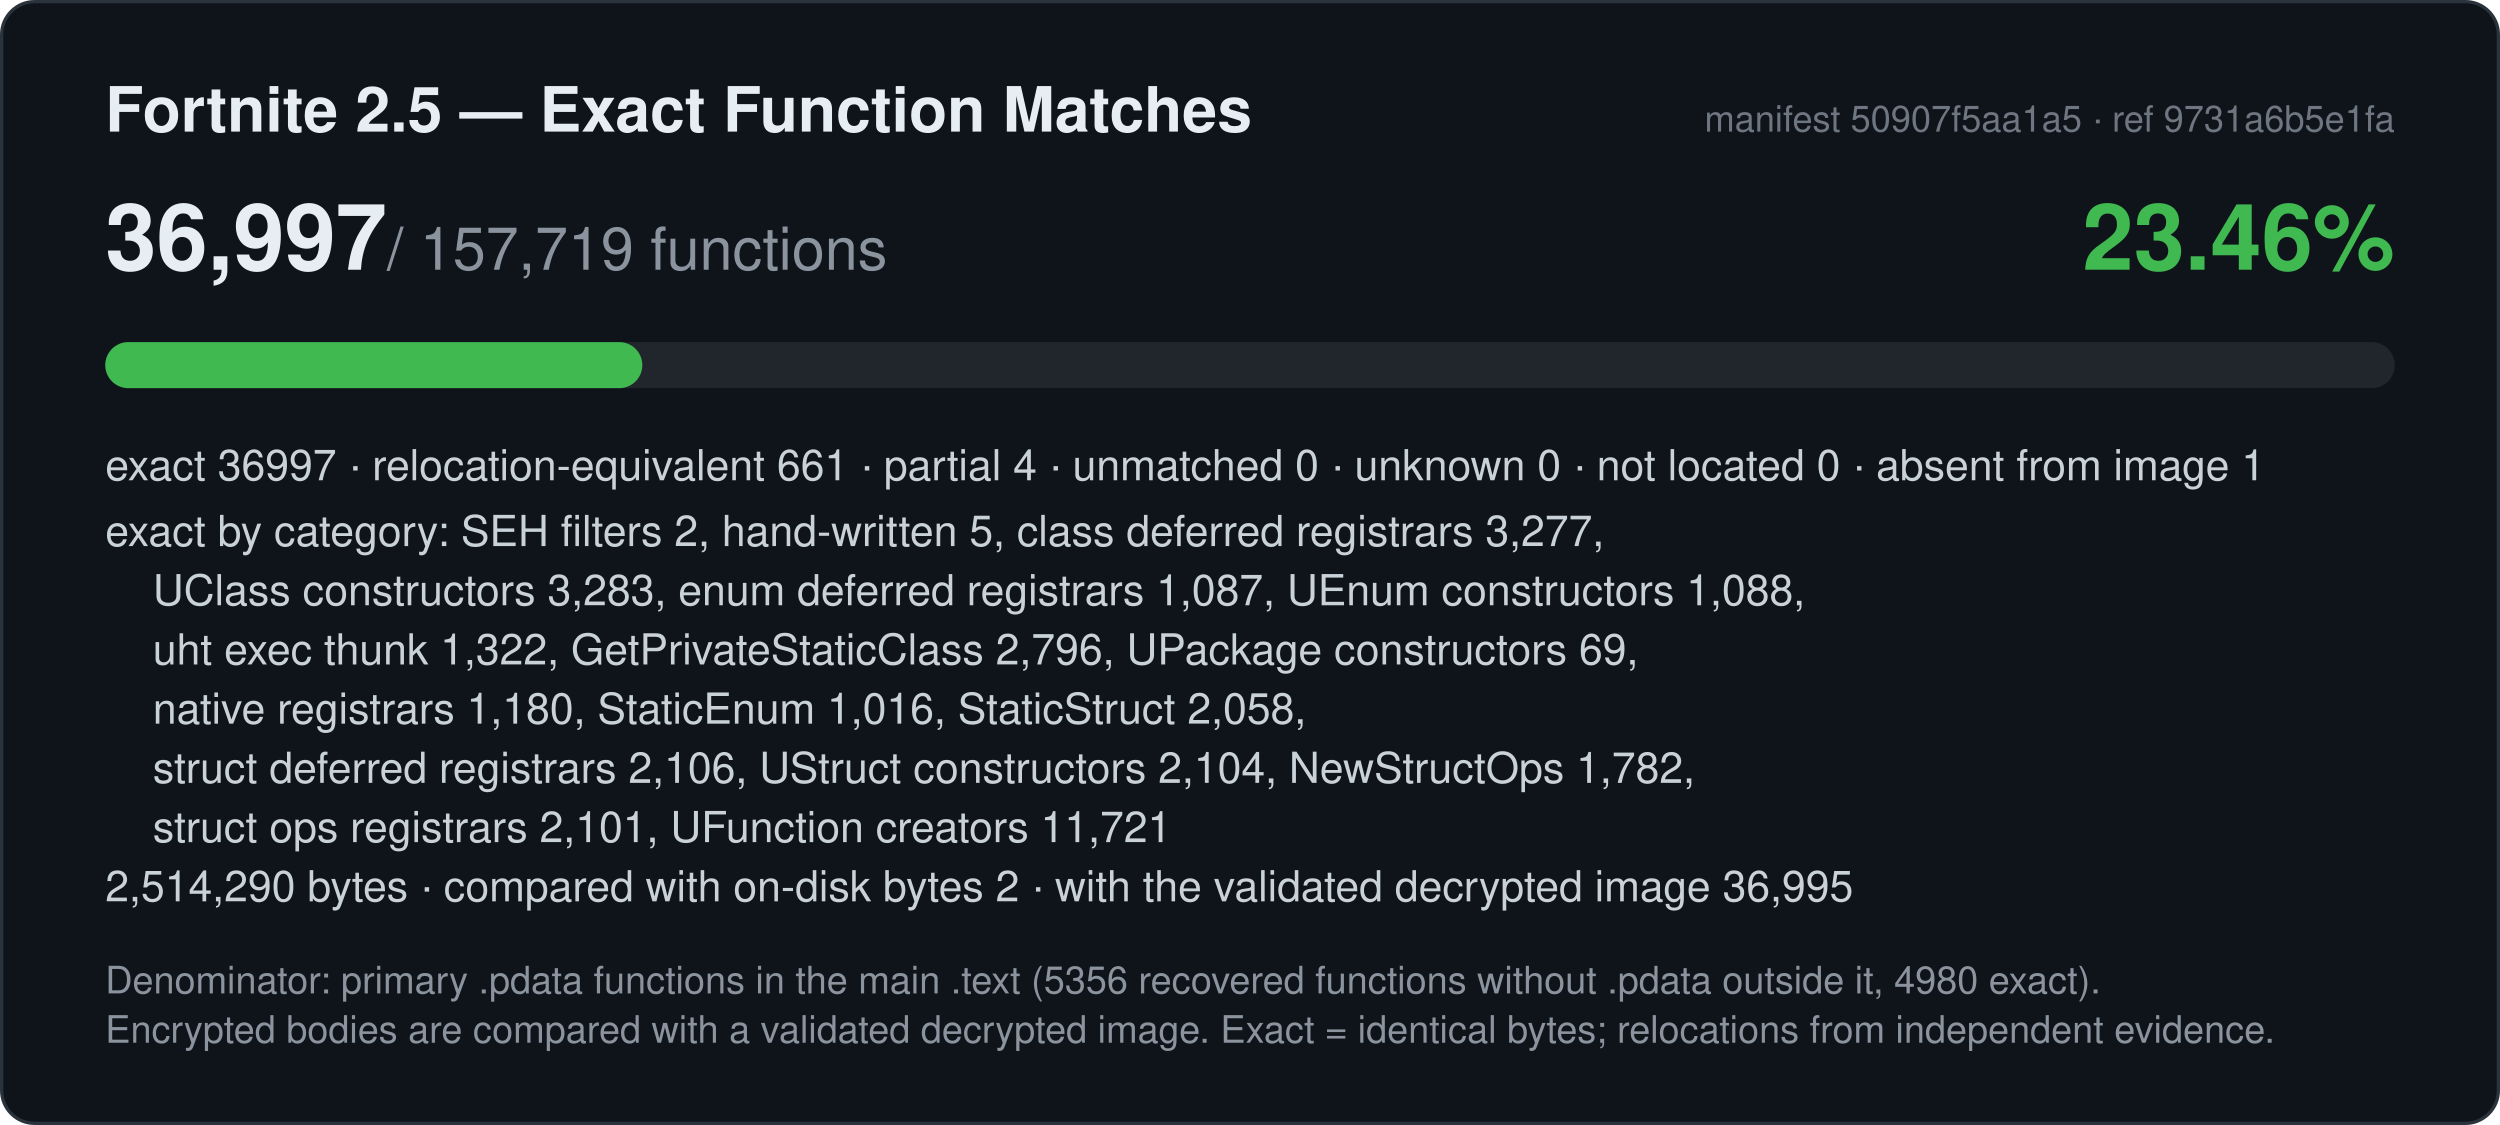
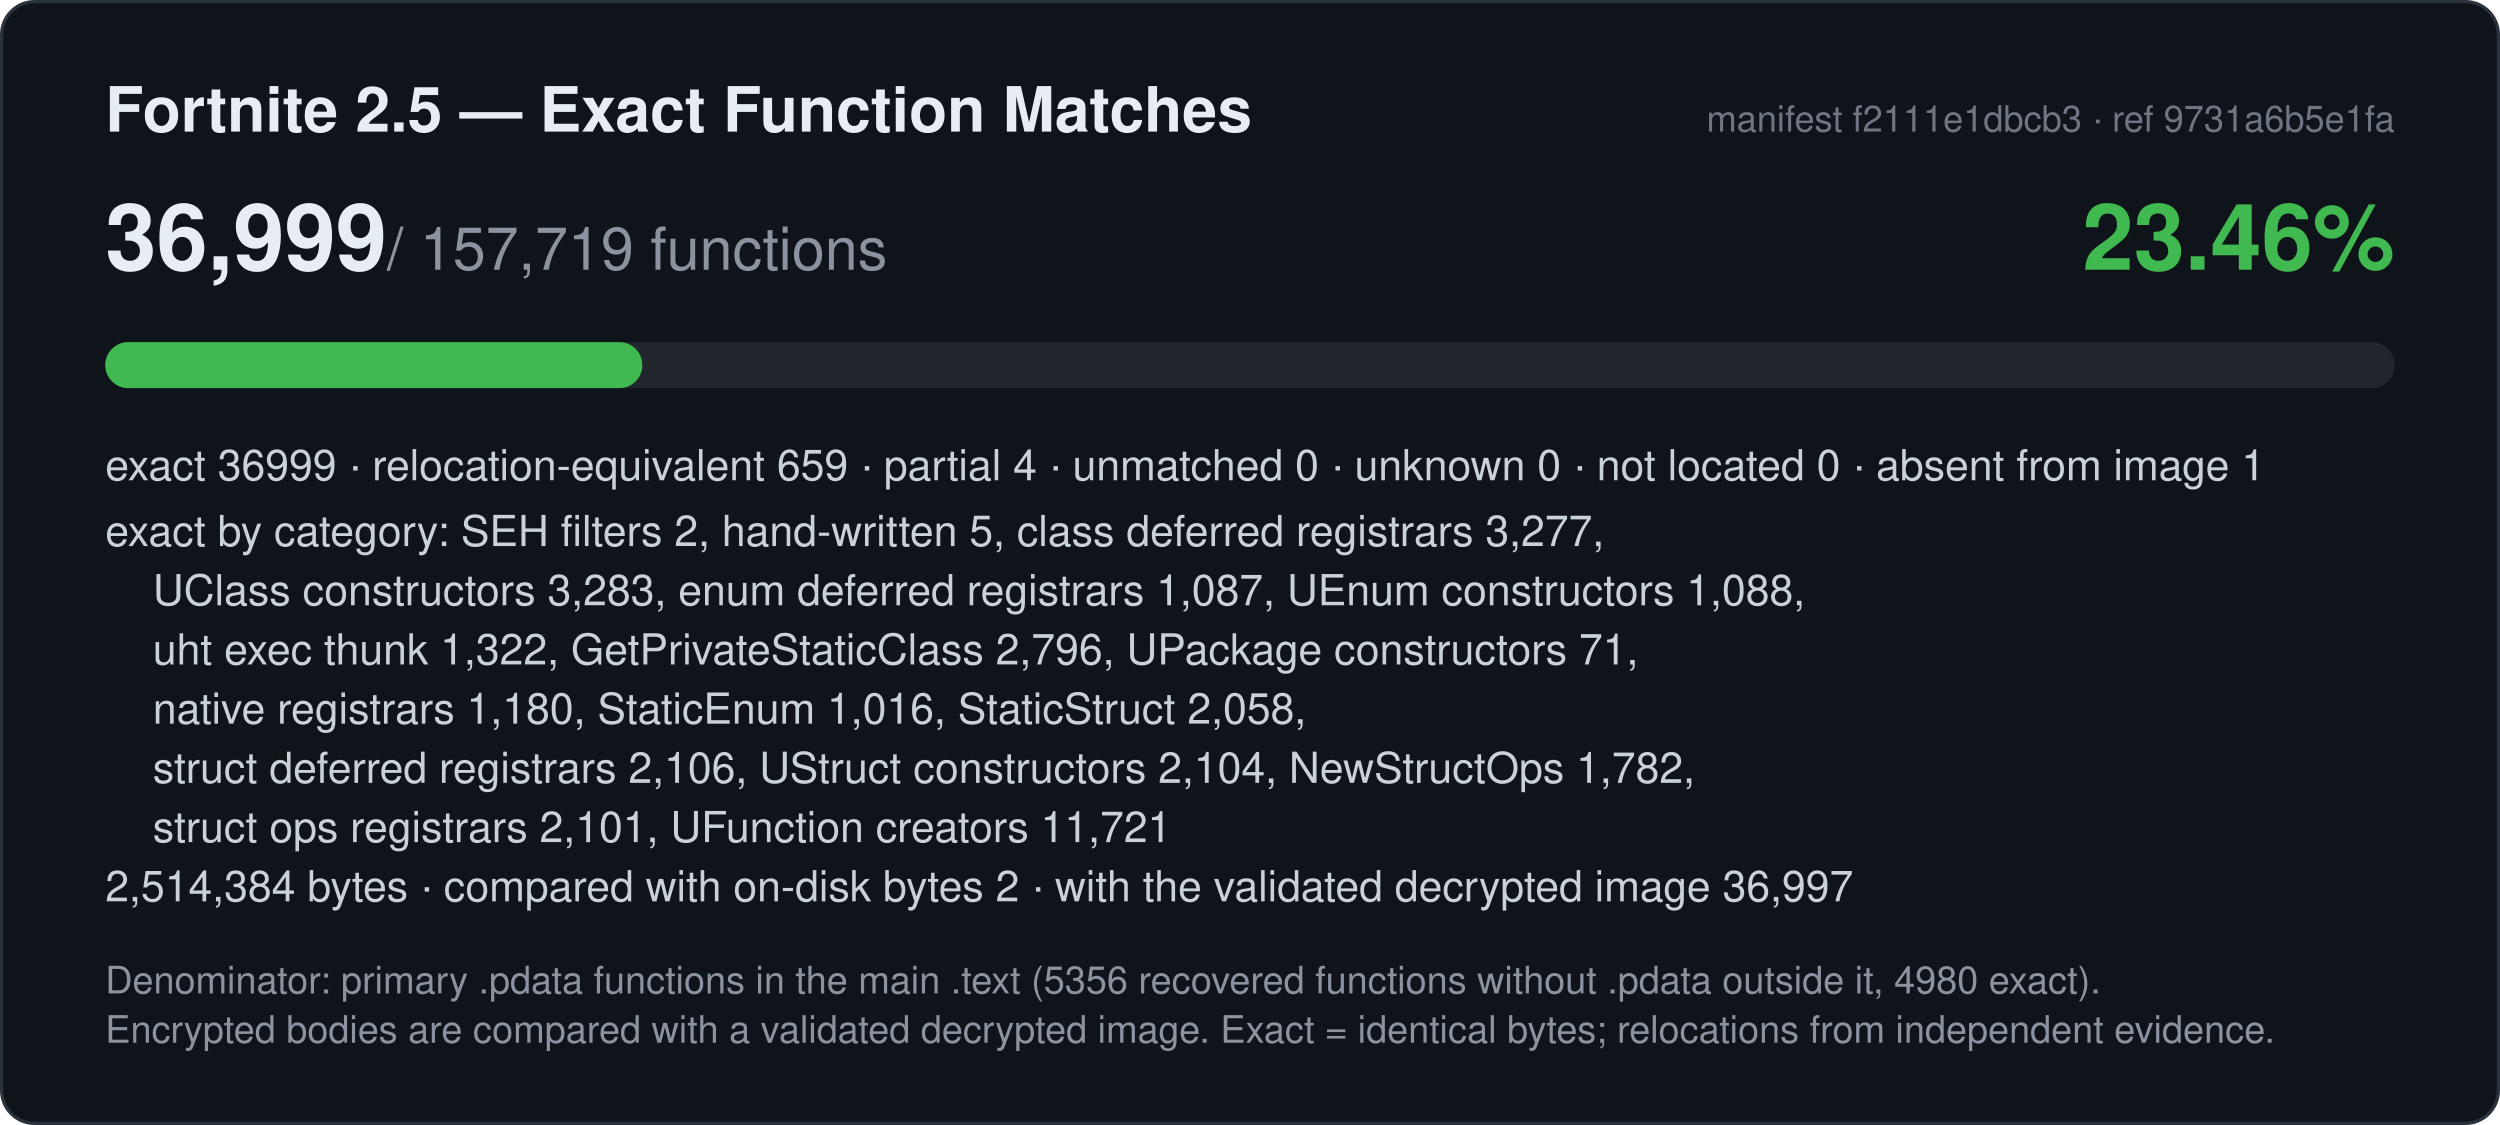
<svg xmlns="http://www.w3.org/2000/svg" width="760" height="342" viewBox="0 0 760 342" role="img" aria-labelledby="t d">
  <rect x="0.5" y="0.5" width="759" height="341" rx="10" fill="#0f141a" stroke="#2a323c" />
  <text x="32" y="40" font-family="Segoe UI, -apple-system, Helvetica, Arial, sans-serif" font-size="19" font-weight="600" fill="#e6edf3">Fortnite 2.5 — Exact Function Matches</text>
-   <text x="32" y="82" font-family="Segoe UI, -apple-system, Helvetica, Arial, sans-serif" font-size="28" font-weight="700" fill="#e6edf3">36,997<tspan font-size="18" font-weight="400" fill="#8b949e"> / 157,719 functions</tspan>
+   <text x="32" y="82" font-family="Segoe UI, -apple-system, Helvetica, Arial, sans-serif" font-size="28" font-weight="700" fill="#e6edf3">36,999<tspan font-size="18" font-weight="400" fill="#8b949e"> / 157,719 functions</tspan>
  </text>
  <text x="728" y="82" text-anchor="end" font-family="Segoe UI, -apple-system, Helvetica, Arial, sans-serif" font-size="28" font-weight="700" fill="#3fb950">23.46%</text>
  <rect x="32" y="104" width="696" height="14" rx="7" fill="#21262d" />
-   <rect x="32" y="104" width="163.264" height="14" rx="7.000" fill="#3fb950" />
-   <text x="32" y="146" font-family="Segoe UI, -apple-system, Helvetica, Arial, sans-serif" font-size="13" fill="#c9d1d9">exact 36997 · relocation-equivalent 661 · partial 4 · unmatched 0 · unknown 0 · not located 0 · absent from image 1</text>
+   <rect x="32" y="104" width="163.273" height="14" rx="7.000" fill="#3fb950" />
+   <text x="32" y="146" font-family="Segoe UI, -apple-system, Helvetica, Arial, sans-serif" font-size="13" fill="#c9d1d9">exact 36999 · relocation-equivalent 659 · partial 4 · unmatched 0 · unknown 0 · not located 0 · absent from image 1</text>
  <text x="32" y="166" font-family="Segoe UI, -apple-system, Helvetica, Arial, sans-serif" font-size="13" fill="#c9d1d9" xml:space="preserve">exact by category: SEH filters 2, hand-written 5, class deferred registrars 3,277,</text>
  <text x="32" y="184" font-family="Segoe UI, -apple-system, Helvetica, Arial, sans-serif" font-size="13" fill="#c9d1d9" xml:space="preserve">    UClass constructors 3,283, enum deferred registrars 1,087, UEnum constructors 1,088,</text>
-   <text x="32" y="202" font-family="Segoe UI, -apple-system, Helvetica, Arial, sans-serif" font-size="13" fill="#c9d1d9" xml:space="preserve">    uht exec thunk 1,322, GetPrivateStaticClass 2,796, UPackage constructors 69,</text>
+   <text x="32" y="202" font-family="Segoe UI, -apple-system, Helvetica, Arial, sans-serif" font-size="13" fill="#c9d1d9" xml:space="preserve">    uht exec thunk 1,322, GetPrivateStaticClass 2,796, UPackage constructors 71,</text>
  <text x="32" y="220" font-family="Segoe UI, -apple-system, Helvetica, Arial, sans-serif" font-size="13" fill="#c9d1d9" xml:space="preserve">    native registrars 1,180, StaticEnum 1,016, StaticStruct 2,058,</text>
  <text x="32" y="238" font-family="Segoe UI, -apple-system, Helvetica, Arial, sans-serif" font-size="13" fill="#c9d1d9" xml:space="preserve">    struct deferred registrars 2,106, UStruct constructors 2,104, NewStructOps 1,782,</text>
  <text x="32" y="256" font-family="Segoe UI, -apple-system, Helvetica, Arial, sans-serif" font-size="13" fill="#c9d1d9" xml:space="preserve">    struct ops registrars 2,101, UFunction creators 11,721</text>
-   <text x="32" y="274" font-family="Segoe UI, -apple-system, Helvetica, Arial, sans-serif" font-size="13" fill="#c9d1d9">2,514,290 bytes · compared with on-disk bytes 2 · with the validated decrypted image 36,995</text>
+   <text x="32" y="274" font-family="Segoe UI, -apple-system, Helvetica, Arial, sans-serif" font-size="13" fill="#c9d1d9">2,514,384 bytes · compared with on-disk bytes 2 · with the validated decrypted image 36,997</text>
  <text x="32" y="302" font-family="Segoe UI, -apple-system, Helvetica, Arial, sans-serif" font-size="11.5" fill="#8b949e">Denominator: primary .pdata functions in the main .text (5356 recovered functions without .pdata outside it, 4980 exact).</text>
  <text x="32" y="317" font-family="Segoe UI, -apple-system, Helvetica, Arial, sans-serif" font-size="11.5" fill="#8b949e">Encrypted bodies are compared with a validated decrypted image. Exact = identical bytes; relocations from independent evidence.</text>
-   <text x="728" y="40" text-anchor="end" font-family="Segoe UI, -apple-system, Helvetica, Arial, sans-serif" font-size="11" fill="#6e7681">manifest 50907f5aa1a5 · ref 9731a6b5e1fa</text>
+   <text x="728" y="40" text-anchor="end" font-family="Segoe UI, -apple-system, Helvetica, Arial, sans-serif" font-size="11" fill="#6e7681">manifest f2111e1dbcb3 · ref 9731a6b5e1fa</text>
</svg>
